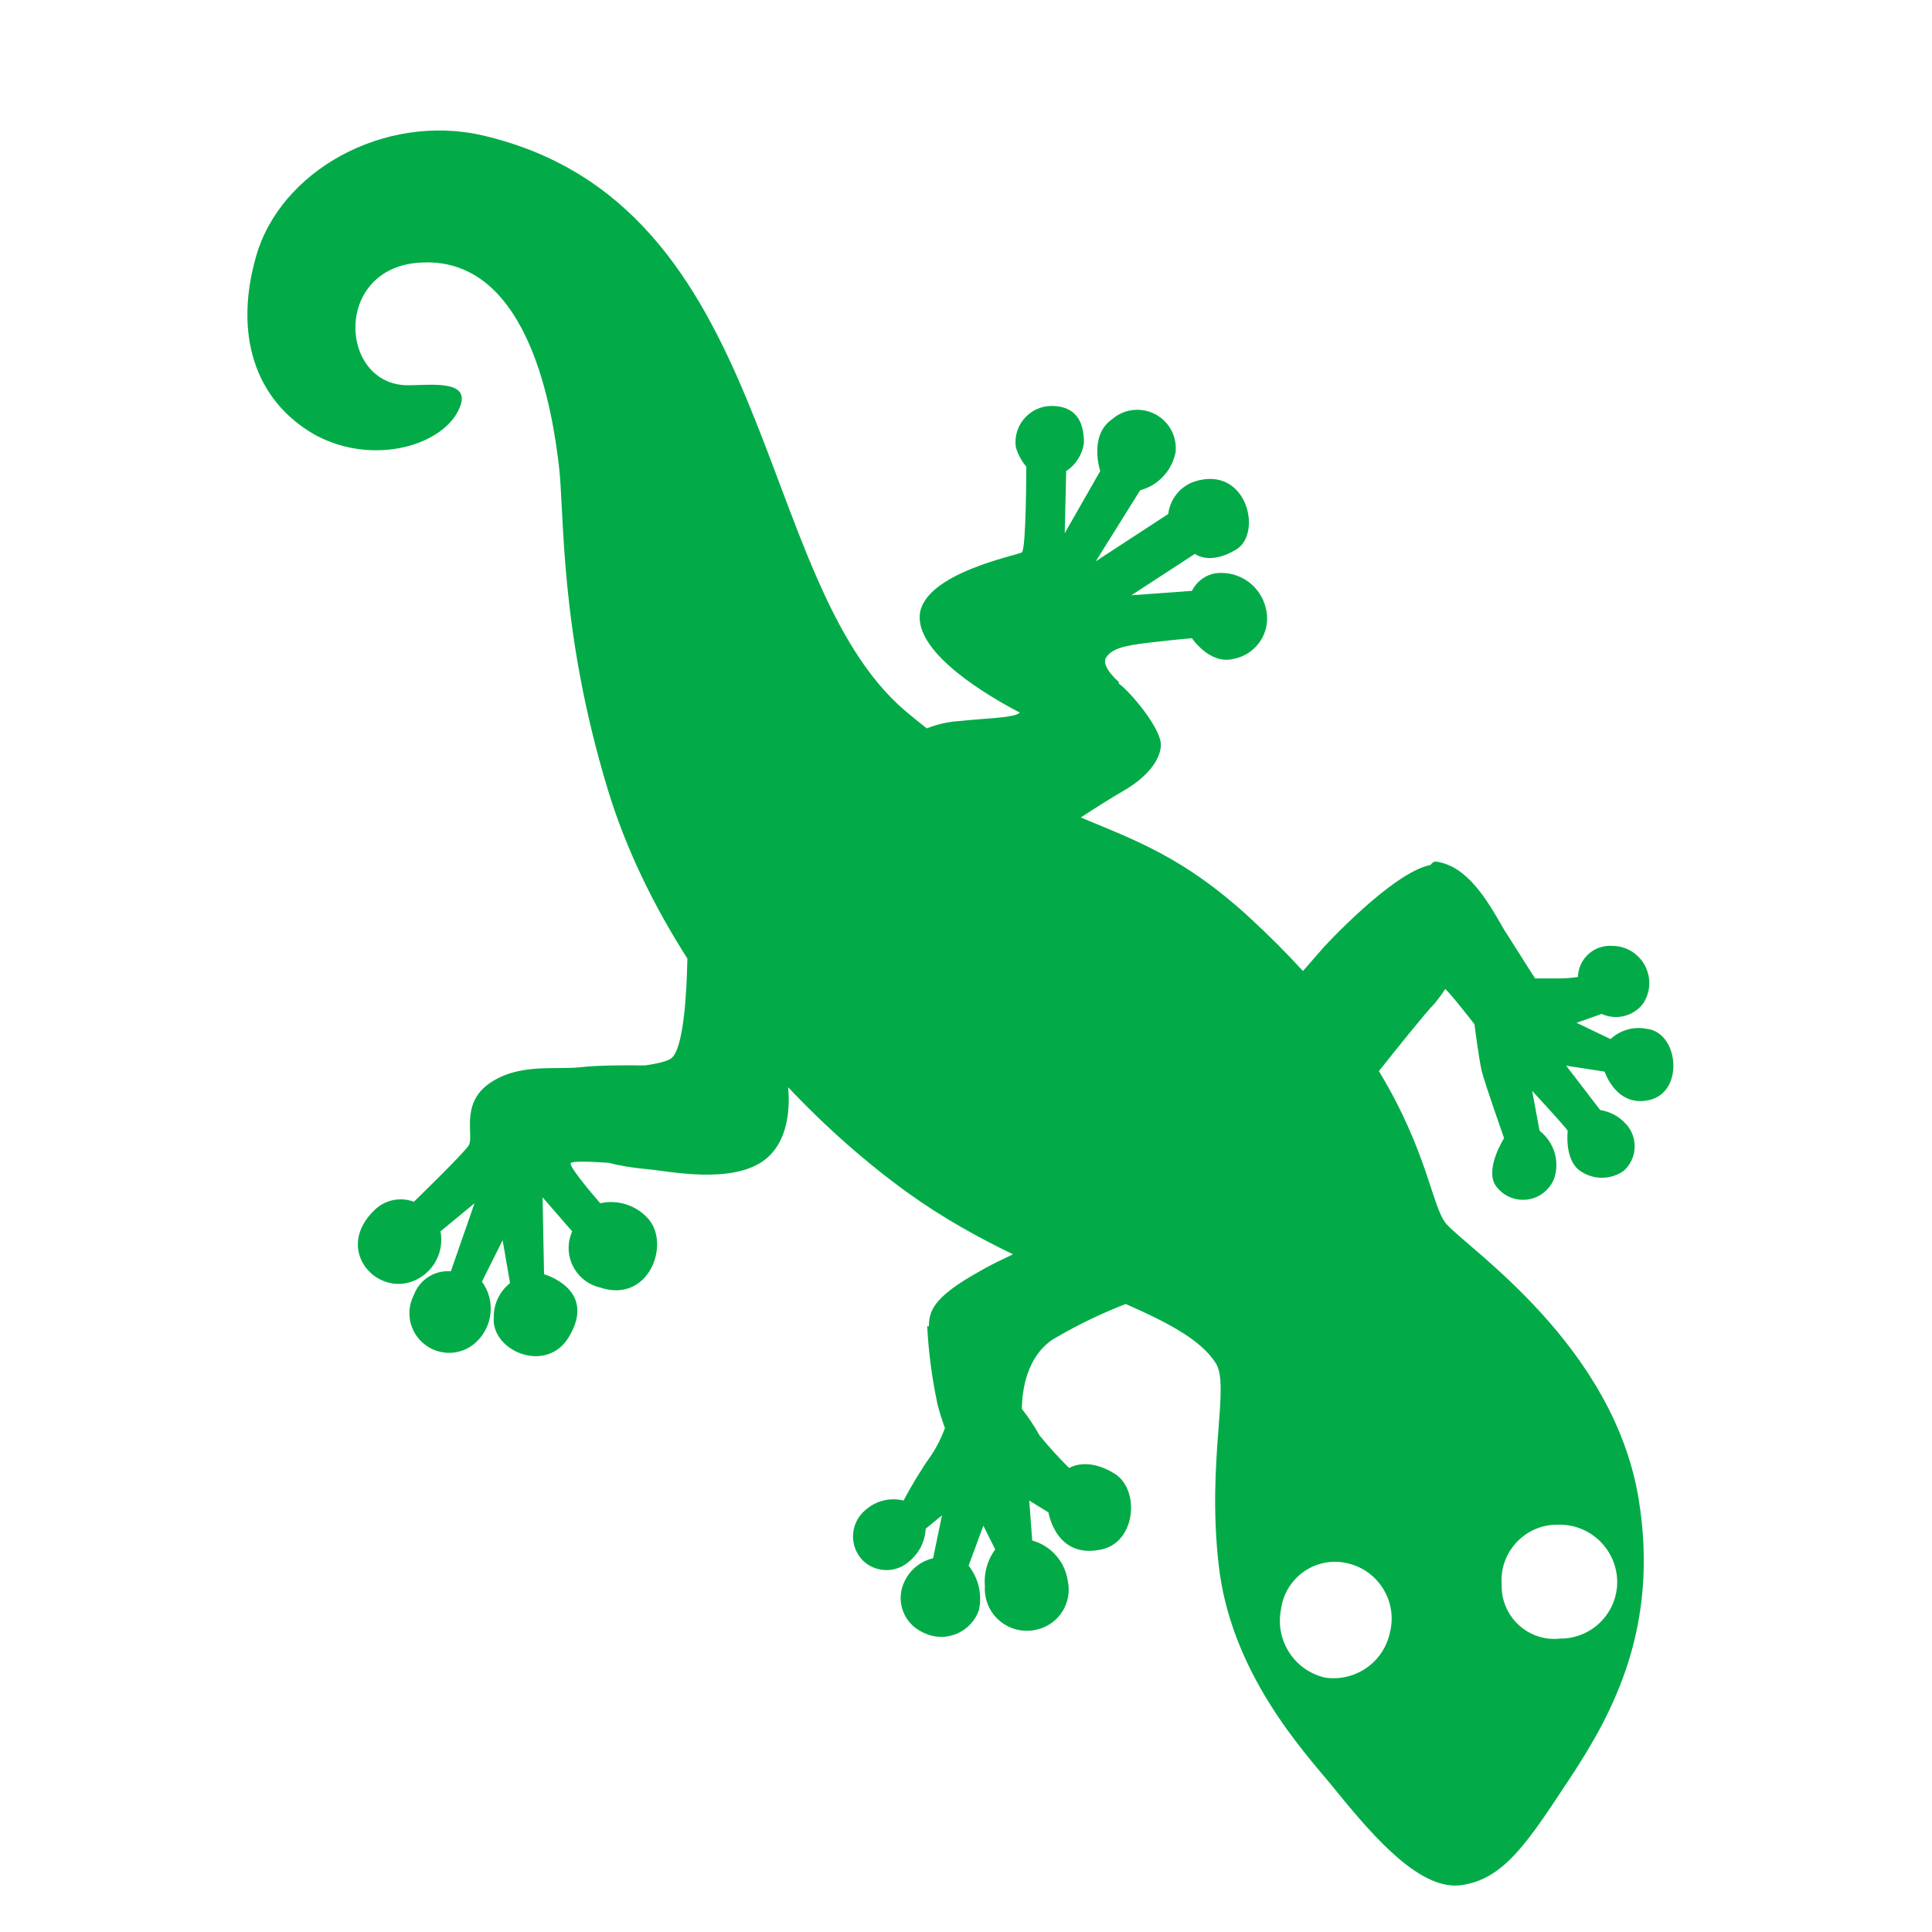
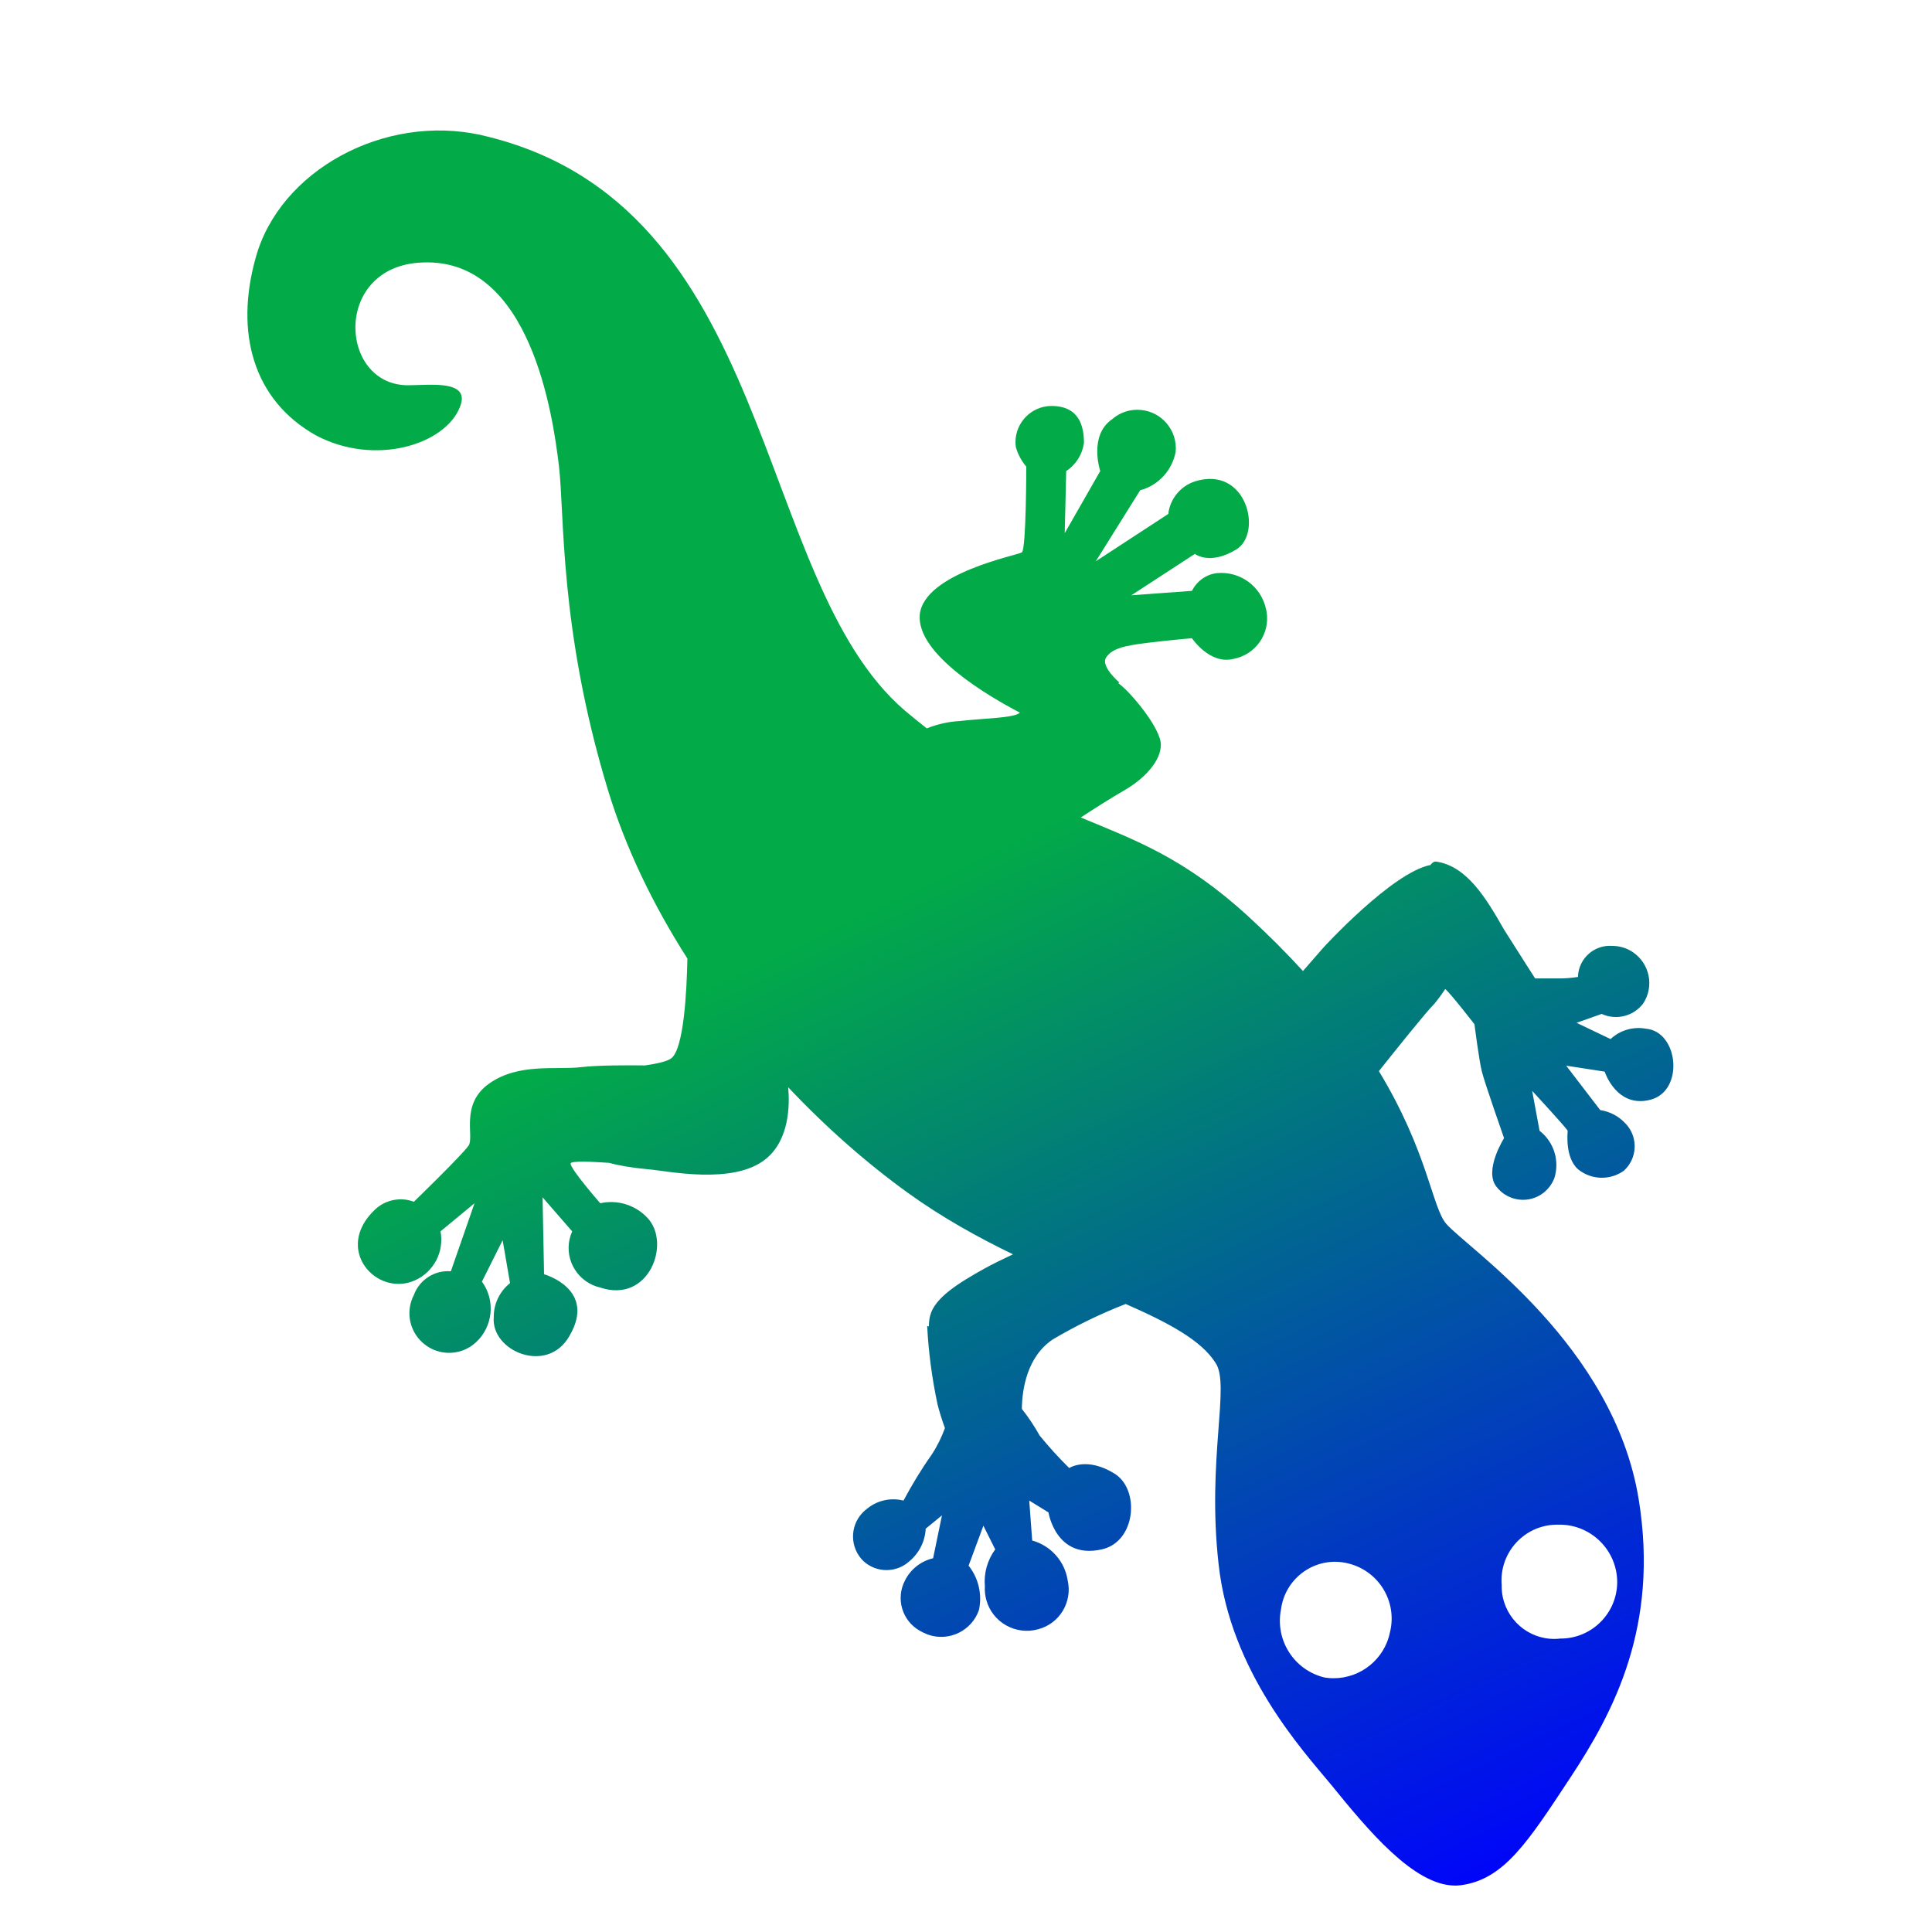
- <svg xmlns="http://www.w3.org/2000/svg" version="1.1" id="Layer_1" x="0px" y="0px" viewBox="0 0 128 128" style="enable-background:new 0 0 128 128;" xml:space="preserve">
-   <defs id="defs6177" />
-   <path style="display:inline;fill:#02ab47;fill-opacity:1;stroke-width:0.98" d="m 96.404,124.925 c 0.135,4e-5 0.269,-0.009 0.402,-0.027 2.842,-0.392 4.41,-2.842 7.252,-7.154 2.842,-4.312 5.88,-9.996 4.508,-18.424 C 106.9,89.127 97.296,82.757 95.826,81.091 94.876,80.014 94.62,76.355 91.355,70.965 c 1.097,-1.381 3.122,-3.911 3.687,-4.476 0.255,-0.308 0.49,-0.63 0.706,-0.963 0.336,0.261 1.94,2.335 1.94,2.335 0,0 0.294,2.352 0.49,3.136 0.196,0.784 1.47,4.41 1.47,4.41 0,0 -1.372,2.156 -0.49,3.234 0.755,0.96 2.146,1.137 3.107,0.382 0.323,-0.255 0.568,-0.588 0.715,-0.97 0.363,-1.147 -0.029,-2.401 -0.98,-3.136 l -0.49,-2.646 c 0,0 2.352,2.548 2.352,2.646 0,0.098 -0.196,1.764 0.686,2.548 0.872,0.715 2.117,0.755 3.038,0.098 0.892,-0.813 0.961,-2.195 0.147,-3.087 l -0.049,-0.049 c -0.441,-0.48 -1.029,-0.784 -1.666,-0.882 l -2.254,-2.94 2.548,0.392 c 0,0 0.784,2.45 3.038,1.862 2.254,-0.588 1.862,-4.508 -0.294,-4.704 -0.853,-0.157 -1.725,0.098 -2.352,0.686 l -2.254,-1.078 1.666,-0.588 c 0.96,0.441 2.107,0.157 2.744,-0.686 0.755,-1.127 0.441,-2.656 -0.686,-3.41 -0.402,-0.274 -0.882,-0.412 -1.372,-0.412 -1.166,-0.078 -2.176,0.804 -2.254,1.97 v 0.088 c -0.451,0.069 -0.911,0.108 -1.372,0.098 h -1.47 c 0,0 -0.882,-1.372 -2.058,-3.234 -1.176,-2.058 -2.45,-4.214 -4.508,-4.508 -0.136,-0.01 -0.256,0.071 -0.363,0.225 -2.538,0.491 -7.085,5.459 -7.085,5.459 L 86.325,64.333 C 85.26,63.167 84.057,61.957 82.694,60.706 78.438,56.814 75.227,55.67 71.604,54.16 c 0.81,-0.528 1.999,-1.293 2.857,-1.783 1.372,-0.784 2.45,-1.96 2.45,-3.038 0,-1.078 -1.96,-3.43 -2.744,-4.018 -0.028,-0.021 -0.055,-0.044 -0.083,-0.068 l 0.083,-0.03 c 0,0 -1.274,-1.078 -0.882,-1.666 0.392,-0.588 1.176,-0.784 2.842,-0.98 1.666,-0.196 2.842,-0.294 2.842,-0.294 0,0 1.176,1.764 2.744,1.372 1.48,-0.274 2.46,-1.686 2.195,-3.166 -0.009,-0.059 -0.02,-0.108 -0.039,-0.167 -0.333,-1.49 -1.715,-2.489 -3.234,-2.352 -0.715,0.078 -1.343,0.529 -1.666,1.176 l -4.018,0.294 4.214,-2.744 c 0,0 0.98,0.784 2.744,-0.294 1.764,-1.078 0.686,-5.586 -2.744,-4.508 -0.96,0.314 -1.646,1.157 -1.764,2.156 l -4.802,3.136 2.94,-4.704 c 1.205,-0.323 2.117,-1.313 2.352,-2.548 0.127,-1.401 -0.902,-2.646 -2.303,-2.773 -0.696,-0.069 -1.391,0.157 -1.911,0.617 -1.568,1.078 -0.784,3.43 -0.784,3.43 l -2.352,4.116 0.098,-4.116 c 0.647,-0.421 1.068,-1.098 1.176,-1.862 0,-1.078 -0.294,-2.45 -2.156,-2.45 -1.323,0.01 -2.381,1.088 -2.381,2.401 0,0.118 0.01,0.225 0.029,0.343 0.137,0.47 0.372,0.902 0.686,1.274 0,0 1.1e-5,5.488 -0.294,5.684 -0.294,0.196 -6.468,1.372 -6.762,4.116 -0.232,2.628 4.583,5.431 6.634,6.501 -0.378,0.359 -2.275,0.364 -3.988,0.555 -0.752,0.043 -1.488,0.21 -2.181,0.487 -0.469,-0.367 -0.95,-0.758 -1.445,-1.173 C 49.765,38.362 51.529,13.47 31.929,8.961 25.461,7.491 18.503,11.314 16.935,17.096 c -1.372,4.9 -0.196,9.408 4.018,11.76 3.92,2.058 8.526,0.588 9.506,-1.862 0.784,-1.862 -1.96,-1.47 -3.43,-1.47 -4.606,0 -4.998,-7.938 0.98,-8.134 7.154,-0.294 8.624,10.192 9.016,13.426 0.392,3.234 -8e-5,10.78 3.234,21.462 1.176,3.885 3.014,7.68 5.282,11.228 -0.042,2.176 -0.236,5.984 -1.068,6.608 -0.26,0.208 -0.962,0.36 -1.739,0.473 -1.164,-0.015 -3.115,-0.017 -4.239,0.115 -1.666,0.196 -4.116,-0.294 -6.076,1.078 -1.96,1.372 -0.98,3.528 -1.372,4.116 -0.392,0.588 -3.626,3.724 -3.626,3.724 -0.872,-0.333 -1.862,-0.137 -2.548,0.49 -2.842,2.646 0.098,5.88 2.646,4.704 1.235,-0.568 1.921,-1.901 1.666,-3.234 l 2.254,-1.862 -1.568,4.508 c -1.078,-0.088 -2.078,0.558 -2.45,1.568 -0.51,0.98 -0.353,2.176 0.402,2.989 0.99,1.068 2.646,1.137 3.714,0.147 1.127,-1.049 1.303,-2.773 0.392,-4.018 l 1.372,-2.744 0.49,2.842 c -0.686,0.549 -1.088,1.372 -1.078,2.254 -0.196,2.254 3.528,3.822 4.998,1.274 1.862,-3.136 -1.666,-4.116 -1.666,-4.116 l -0.098,-5.096 1.96,2.254 c -0.069,0.167 -0.127,0.333 -0.167,0.5 -0.333,1.45 0.578,2.891 2.029,3.224 3.234,1.078 4.704,-2.94 3.136,-4.606 -0.794,-0.862 -1.989,-1.235 -3.136,-0.98 0,0 -2.058,-2.352 -1.96,-2.646 0.056,-0.169 1.409,-0.11 2.55,-0.03 0.628,0.177 1.454,0.319 2.547,0.422 1.274,0.098 5.684,1.078 7.84,-0.686 1.558,-1.275 1.58,-3.567 1.473,-4.744 2.517,2.668 5.216,5.037 7.935,6.998 2.29,1.651 4.666,2.96 6.961,4.069 -0.72,0.338 -1.39,0.666 -1.865,0.93 -1.764,0.98 -3.332,1.96 -3.626,3.136 -0.046,0.163 -0.081,0.405 -0.083,0.713 l -0.113,-0.027 c 0.088,1.744 0.323,3.479 0.686,5.194 0.137,0.529 0.304,1.058 0.49,1.568 -0.225,0.617 -0.519,1.215 -0.882,1.764 -0.686,0.97 -1.303,1.99 -1.862,3.038 -0.813,-0.206 -1.686,-0.029 -2.352,0.49 -0.127,0.088 -0.245,0.196 -0.353,0.304 -0.872,0.902 -0.853,2.352 0.059,3.224 0.862,0.784 2.176,0.784 3.038,0 0.647,-0.539 1.039,-1.323 1.078,-2.156 l 1.078,-0.882 -0.588,2.842 c -0.804,0.186 -1.49,0.725 -1.862,1.47 -0.627,1.196 -0.196,2.666 0.98,3.332 0.167,0.098 0.353,0.186 0.539,0.255 1.382,0.49 2.901,-0.245 3.381,-1.627 0.225,-1.029 -0.029,-2.117 -0.686,-2.94 l 0.98,-2.646 0.784,1.568 c -0.519,0.706 -0.764,1.578 -0.686,2.45 -0.02,0.304 0.019,0.617 0.098,0.911 0.412,1.48 1.95,2.342 3.43,1.931 1.421,-0.372 2.283,-1.803 1.96,-3.234 -0.196,-1.274 -1.117,-2.303 -2.352,-2.646 l -0.196,-2.646 1.274,0.784 c 0,0 0.49,3.136 3.528,2.45 2.254,-0.49 2.548,-3.92 0.882,-4.998 -1.862,-1.176 -3.038,-0.392 -3.038,-0.392 -0.696,-0.686 -1.343,-1.401 -1.96,-2.156 -0.343,-0.617 -0.734,-1.204 -1.175,-1.762 0.015,-1.288 0.335,-3.46 2.057,-4.608 1.542,-0.911 3.156,-1.696 4.823,-2.343 2.815,1.24 4.995,2.387 5.958,3.911 0.98,1.47 -0.588,6.37 0.196,13.328 0.784,7.154 5.586,12.348 7.448,14.602 2.429,2.989 5.48,6.69 8.222,6.691 z m -8.06,-13.737 c -0.186,-4.8e-4 -0.374,-0.014 -0.563,-0.043 -2.037,-0.474 -3.32,-2.479 -2.91,-4.527 0.259,-1.973 2.07,-3.374 4.042,-3.115 0.162,0.022 0.323,0.054 0.485,0.097 1.983,0.528 3.18,2.533 2.695,4.527 -0.361,1.807 -1.953,3.065 -3.749,3.061 z m 14.672,-2.606 c -1.762,0.028 -3.291,-1.297 -3.504,-3.085 -0.022,-0.162 -0.022,-0.334 -0.022,-0.496 -0.162,-2.037 1.358,-3.816 3.385,-3.977 0.162,-0.011 0.323,-0.011 0.496,-0.011 2.07,0.022 3.751,1.703 3.773,3.773 0.011,2.07 -1.66,3.762 -3.729,3.773 h -0.043 c -0.119,0.014 -0.238,0.022 -0.355,0.024 z" id="path4522" />
+ <svg xmlns="http://www.w3.org/2000/svg" xmlns:xlink="http://www.w3.org/1999/xlink" version="1.1" id="Layer_1" x="0px" y="0px" viewBox="0 0 128 128" style="enable-background:new 0 0 128 128;" xml:space="preserve">
+   <defs id="defs6177">
+     <linearGradient id="linearGradient829">
+       <stop style="stop-color:#02ab47;stop-opacity:1;" offset="0" id="stop825" />
+       <stop style="stop-color:#0000ff;stop-opacity:1" offset="1" id="stop827" />
+     </linearGradient>
+     <linearGradient xlink:href="#linearGradient829" id="linearGradient831" x1="66.017" y1="55.667" x2="100.019" y2="126.446" gradientUnits="userSpaceOnUse" />
+   </defs>
+   <path style="display:inline;fill:url(#linearGradient831);fill-opacity:1;stroke-width:0.98" d="m 96.404,124.925 c 0.135,4e-5 0.269,-0.009 0.402,-0.027 2.842,-0.392 4.41,-2.842 7.252,-7.154 2.842,-4.312 5.88,-9.996 4.508,-18.424 C 106.9,89.127 97.296,82.757 95.826,81.091 94.876,80.014 94.62,76.355 91.355,70.965 c 1.097,-1.381 3.122,-3.911 3.687,-4.476 0.255,-0.308 0.49,-0.63 0.706,-0.963 0.336,0.261 1.94,2.335 1.94,2.335 0,0 0.294,2.352 0.49,3.136 0.196,0.784 1.47,4.41 1.47,4.41 0,0 -1.372,2.156 -0.49,3.234 0.755,0.96 2.146,1.137 3.107,0.382 0.323,-0.255 0.568,-0.588 0.715,-0.97 0.363,-1.147 -0.029,-2.401 -0.98,-3.136 l -0.49,-2.646 c 0,0 2.352,2.548 2.352,2.646 0,0.098 -0.196,1.764 0.686,2.548 0.872,0.715 2.117,0.755 3.038,0.098 0.892,-0.813 0.961,-2.195 0.147,-3.087 l -0.049,-0.049 c -0.441,-0.48 -1.029,-0.784 -1.666,-0.882 l -2.254,-2.94 2.548,0.392 c 0,0 0.784,2.45 3.038,1.862 2.254,-0.588 1.862,-4.508 -0.294,-4.704 -0.853,-0.157 -1.725,0.098 -2.352,0.686 l -2.254,-1.078 1.666,-0.588 c 0.96,0.441 2.107,0.157 2.744,-0.686 0.755,-1.127 0.441,-2.656 -0.686,-3.41 -0.402,-0.274 -0.882,-0.412 -1.372,-0.412 -1.166,-0.078 -2.176,0.804 -2.254,1.97 v 0.088 c -0.451,0.069 -0.911,0.108 -1.372,0.098 h -1.47 c 0,0 -0.882,-1.372 -2.058,-3.234 -1.176,-2.058 -2.45,-4.214 -4.508,-4.508 -0.136,-0.01 -0.256,0.071 -0.363,0.225 -2.538,0.491 -7.085,5.459 -7.085,5.459 L 86.325,64.333 C 85.26,63.167 84.057,61.957 82.694,60.706 78.438,56.814 75.227,55.67 71.604,54.16 c 0.81,-0.528 1.999,-1.293 2.857,-1.783 1.372,-0.784 2.45,-1.96 2.45,-3.038 0,-1.078 -1.96,-3.43 -2.744,-4.018 -0.028,-0.021 -0.055,-0.044 -0.083,-0.068 l 0.083,-0.03 c 0,0 -1.274,-1.078 -0.882,-1.666 0.392,-0.588 1.176,-0.784 2.842,-0.98 1.666,-0.196 2.842,-0.294 2.842,-0.294 0,0 1.176,1.764 2.744,1.372 1.48,-0.274 2.46,-1.686 2.195,-3.166 -0.009,-0.059 -0.02,-0.108 -0.039,-0.167 -0.333,-1.49 -1.715,-2.489 -3.234,-2.352 -0.715,0.078 -1.343,0.529 -1.666,1.176 l -4.018,0.294 4.214,-2.744 c 0,0 0.98,0.784 2.744,-0.294 1.764,-1.078 0.686,-5.586 -2.744,-4.508 -0.96,0.314 -1.646,1.157 -1.764,2.156 l -4.802,3.136 2.94,-4.704 c 1.205,-0.323 2.117,-1.313 2.352,-2.548 0.127,-1.401 -0.902,-2.646 -2.303,-2.773 -0.696,-0.069 -1.391,0.157 -1.911,0.617 -1.568,1.078 -0.784,3.43 -0.784,3.43 l -2.352,4.116 0.098,-4.116 c 0.647,-0.421 1.068,-1.098 1.176,-1.862 0,-1.078 -0.294,-2.45 -2.156,-2.45 -1.323,0.01 -2.381,1.088 -2.381,2.401 0,0.118 0.01,0.225 0.029,0.343 0.137,0.47 0.372,0.902 0.686,1.274 0,0 1.1e-5,5.488 -0.294,5.684 -0.294,0.196 -6.468,1.372 -6.762,4.116 -0.232,2.628 4.583,5.431 6.634,6.501 -0.378,0.359 -2.275,0.364 -3.988,0.555 -0.752,0.043 -1.488,0.21 -2.181,0.487 -0.469,-0.367 -0.95,-0.758 -1.445,-1.173 C 49.765,38.362 51.529,13.47 31.929,8.961 25.461,7.491 18.503,11.314 16.935,17.096 c -1.372,4.9 -0.196,9.408 4.018,11.76 3.92,2.058 8.526,0.588 9.506,-1.862 0.784,-1.862 -1.96,-1.47 -3.43,-1.47 -4.606,0 -4.998,-7.938 0.98,-8.134 7.154,-0.294 8.624,10.192 9.016,13.426 0.392,3.234 -8e-5,10.78 3.234,21.462 1.176,3.885 3.014,7.68 5.282,11.228 -0.042,2.176 -0.236,5.984 -1.068,6.608 -0.26,0.208 -0.962,0.36 -1.739,0.473 -1.164,-0.015 -3.115,-0.017 -4.239,0.115 -1.666,0.196 -4.116,-0.294 -6.076,1.078 -1.96,1.372 -0.98,3.528 -1.372,4.116 -0.392,0.588 -3.626,3.724 -3.626,3.724 -0.872,-0.333 -1.862,-0.137 -2.548,0.49 -2.842,2.646 0.098,5.88 2.646,4.704 1.235,-0.568 1.921,-1.901 1.666,-3.234 l 2.254,-1.862 -1.568,4.508 c -1.078,-0.088 -2.078,0.558 -2.45,1.568 -0.51,0.98 -0.353,2.176 0.402,2.989 0.99,1.068 2.646,1.137 3.714,0.147 1.127,-1.049 1.303,-2.773 0.392,-4.018 l 1.372,-2.744 0.49,2.842 c -0.686,0.549 -1.088,1.372 -1.078,2.254 -0.196,2.254 3.528,3.822 4.998,1.274 1.862,-3.136 -1.666,-4.116 -1.666,-4.116 l -0.098,-5.096 1.96,2.254 c -0.069,0.167 -0.127,0.333 -0.167,0.5 -0.333,1.45 0.578,2.891 2.029,3.224 3.234,1.078 4.704,-2.94 3.136,-4.606 -0.794,-0.862 -1.989,-1.235 -3.136,-0.98 0,0 -2.058,-2.352 -1.96,-2.646 0.056,-0.169 1.409,-0.11 2.55,-0.03 0.628,0.177 1.454,0.319 2.547,0.422 1.274,0.098 5.684,1.078 7.84,-0.686 1.558,-1.275 1.58,-3.567 1.473,-4.744 2.517,2.668 5.216,5.037 7.935,6.998 2.29,1.651 4.666,2.96 6.961,4.069 -0.72,0.338 -1.39,0.666 -1.865,0.93 -1.764,0.98 -3.332,1.96 -3.626,3.136 -0.046,0.163 -0.081,0.405 -0.083,0.713 l -0.113,-0.027 c 0.088,1.744 0.323,3.479 0.686,5.194 0.137,0.529 0.304,1.058 0.49,1.568 -0.225,0.617 -0.519,1.215 -0.882,1.764 -0.686,0.97 -1.303,1.99 -1.862,3.038 -0.813,-0.206 -1.686,-0.029 -2.352,0.49 -0.127,0.088 -0.245,0.196 -0.353,0.304 -0.872,0.902 -0.853,2.352 0.059,3.224 0.862,0.784 2.176,0.784 3.038,0 0.647,-0.539 1.039,-1.323 1.078,-2.156 l 1.078,-0.882 -0.588,2.842 c -0.804,0.186 -1.49,0.725 -1.862,1.47 -0.627,1.196 -0.196,2.666 0.98,3.332 0.167,0.098 0.353,0.186 0.539,0.255 1.382,0.49 2.901,-0.245 3.381,-1.627 0.225,-1.029 -0.029,-2.117 -0.686,-2.94 l 0.98,-2.646 0.784,1.568 c -0.519,0.706 -0.764,1.578 -0.686,2.45 -0.02,0.304 0.019,0.617 0.098,0.911 0.412,1.48 1.95,2.342 3.43,1.931 1.421,-0.372 2.283,-1.803 1.96,-3.234 -0.196,-1.274 -1.117,-2.303 -2.352,-2.646 l -0.196,-2.646 1.274,0.784 c 0,0 0.49,3.136 3.528,2.45 2.254,-0.49 2.548,-3.92 0.882,-4.998 -1.862,-1.176 -3.038,-0.392 -3.038,-0.392 -0.696,-0.686 -1.343,-1.401 -1.96,-2.156 -0.343,-0.617 -0.734,-1.204 -1.175,-1.762 0.015,-1.288 0.335,-3.46 2.057,-4.608 1.542,-0.911 3.156,-1.696 4.823,-2.343 2.815,1.24 4.995,2.387 5.958,3.911 0.98,1.47 -0.588,6.37 0.196,13.328 0.784,7.154 5.586,12.348 7.448,14.602 2.429,2.989 5.48,6.69 8.222,6.691 z m -8.06,-13.737 c -0.186,-4.8e-4 -0.374,-0.014 -0.563,-0.043 -2.037,-0.474 -3.32,-2.479 -2.91,-4.527 0.259,-1.973 2.07,-3.374 4.042,-3.115 0.162,0.022 0.323,0.054 0.485,0.097 1.983,0.528 3.18,2.533 2.695,4.527 -0.361,1.807 -1.953,3.065 -3.749,3.061 z m 14.672,-2.606 c -1.762,0.028 -3.291,-1.297 -3.504,-3.085 -0.022,-0.162 -0.022,-0.334 -0.022,-0.496 -0.162,-2.037 1.358,-3.816 3.385,-3.977 0.162,-0.011 0.323,-0.011 0.496,-0.011 2.07,0.022 3.751,1.703 3.773,3.773 0.011,2.07 -1.66,3.762 -3.729,3.773 h -0.043 c -0.119,0.014 -0.238,0.022 -0.355,0.024 z" id="path4522" />
</svg>
